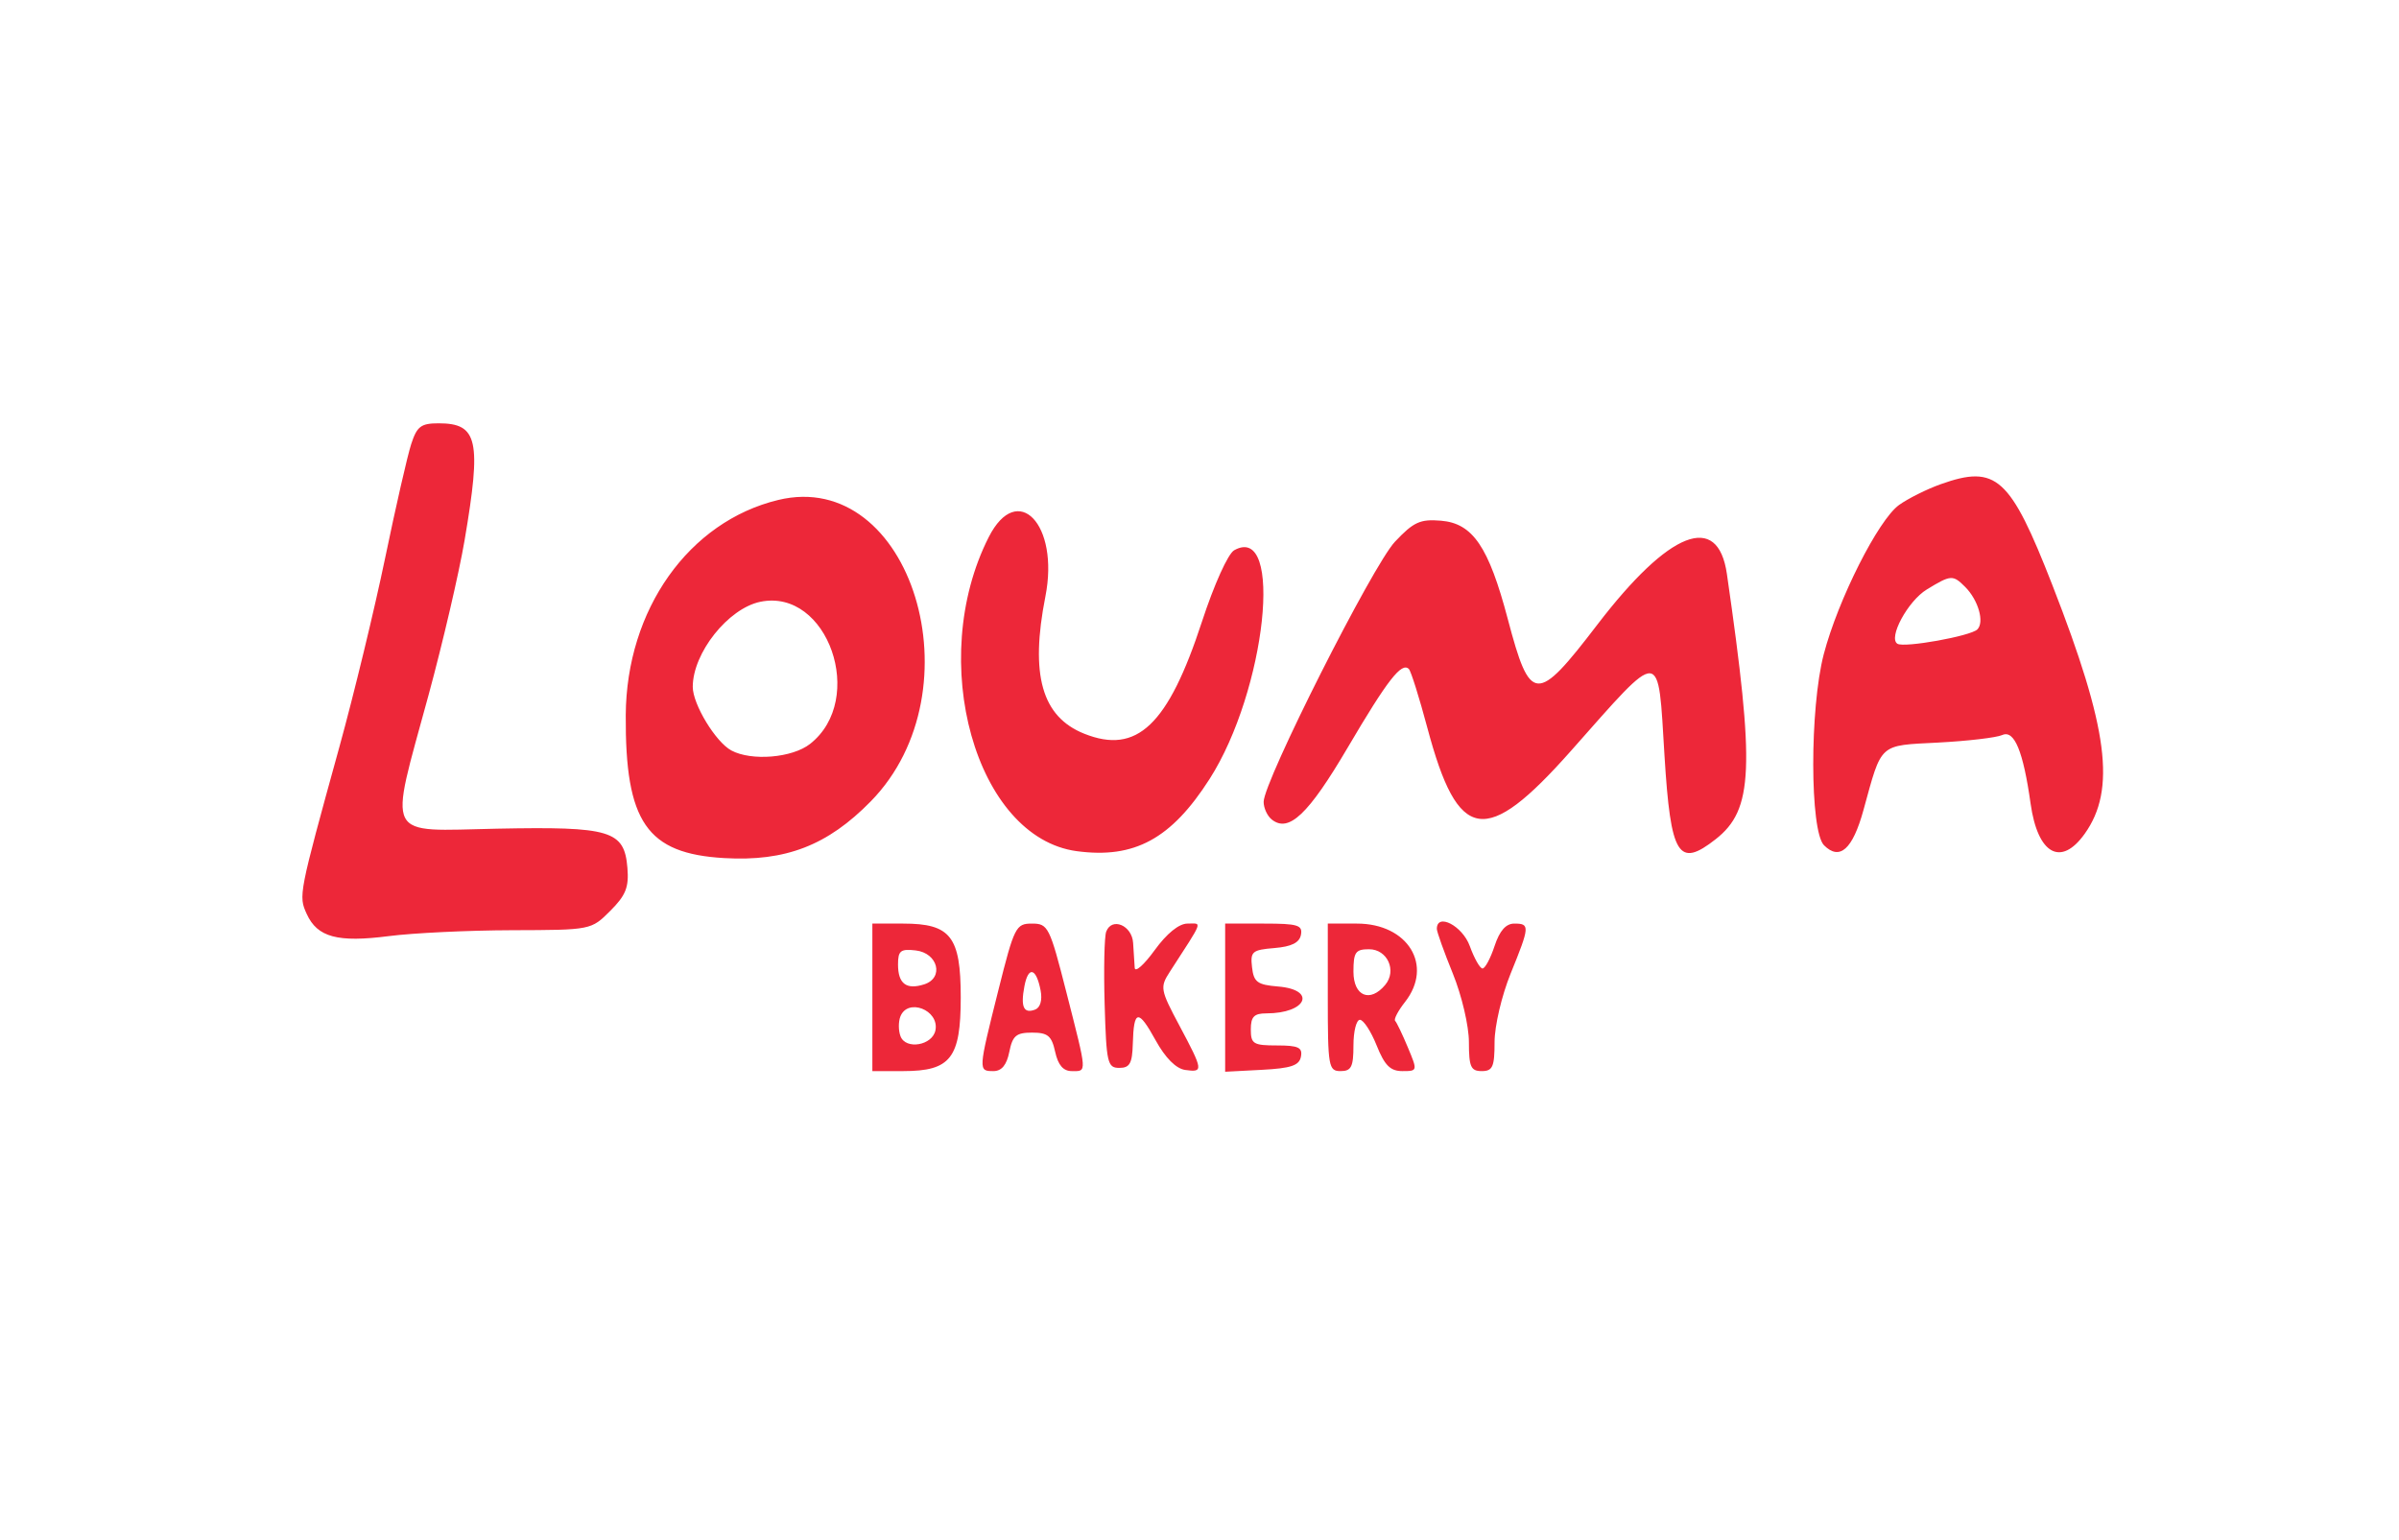
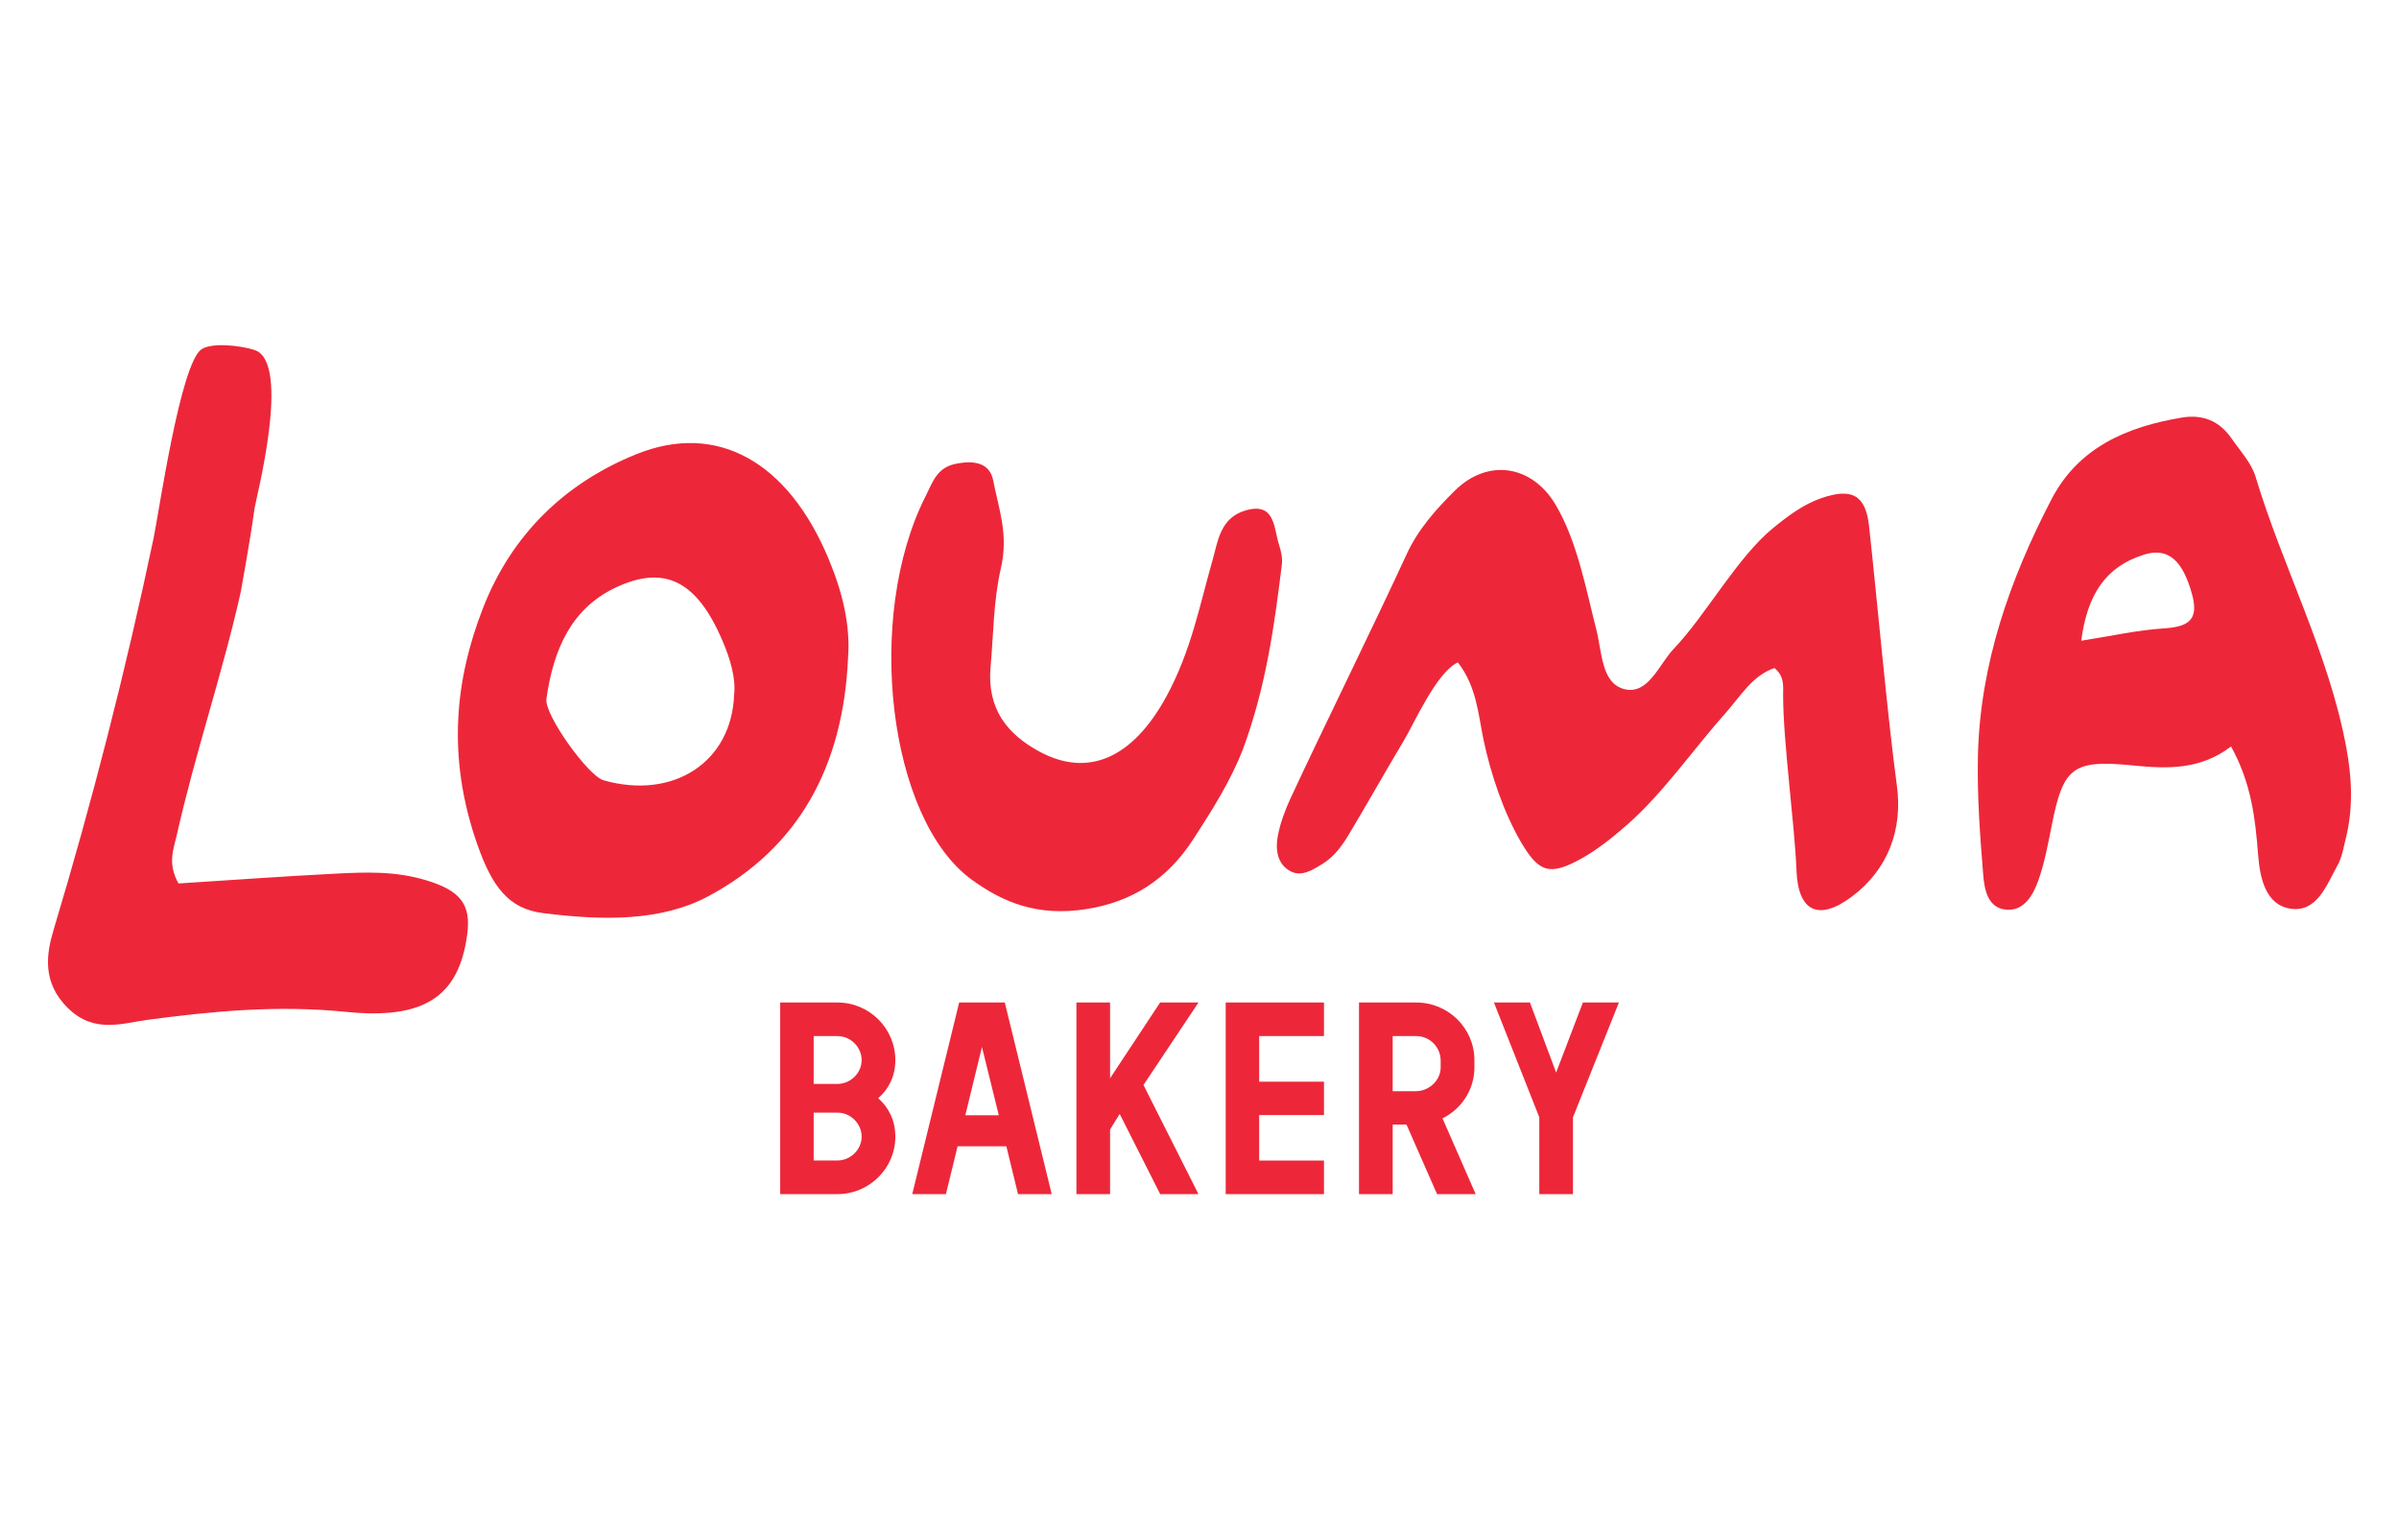
- <svg xmlns="http://www.w3.org/2000/svg" viewBox="0 0 374 240" color="#ED2739" fill="currentColor" fill-rule="evenodd" role="img" aria-label="Louma Bakery">
-   <path d="M 64.102 69.250 C 63.523 71.037, 61.696 79.025, 60.043 87 C 58.390 94.975, 55.175 108.250, 52.898 116.500 C 46.541 139.544, 46.520 139.651, 47.822 142.508 C 49.473 146.132, 52.626 146.982, 60.607 145.954 C 64.398 145.465, 73.047 145.051, 79.827 145.033 C 92.154 145, 92.154 145, 95.138 142.016 C 97.572 139.582, 98.065 138.340, 97.811 135.289 C 97.329 129.489, 95.205 128.852, 77.500 129.203 C 59.712 129.555, 60.589 131.264, 66.810 108.373 C 69.033 100.193, 71.560 89.337, 72.426 84.250 C 75.084 68.629, 74.501 66, 68.378 66 C 65.625 66, 65.002 66.474, 64.102 69.250 M 302.558 75.492 C 300.390 76.265, 297.465 77.724, 296.058 78.735 C 292.820 81.063, 286.540 93.511, 284.322 102 C 282.114 110.447, 282.141 129.570, 284.364 131.793 C 286.805 134.234, 288.825 132.429, 290.512 126.297 C 293.420 115.729, 292.825 116.265, 302.181 115.776 C 306.756 115.537, 311.242 115.009, 312.150 114.602 C 314.030 113.760, 315.417 117.118, 316.567 125.300 C 317.677 133.193, 321.294 135.205, 325.005 129.993 C 329.917 123.094, 328.678 113.562, 319.969 91.244 C 313.383 74.368, 311.216 72.408, 302.558 75.492 M 121.332 77.950 C 107.381 81.315, 97.651 95.044, 97.553 111.500 C 97.454 128.181, 100.835 133.090, 112.905 133.788 C 122.489 134.343, 129.022 131.813, 135.753 124.941 C 152.704 107.635, 142.059 72.949, 121.332 77.950 M 154.139 83.750 C 144.375 103.001, 152.118 130.597, 167.875 132.710 C 176.860 133.915, 182.596 130.796, 188.569 121.460 C 197.374 107.696, 200.202 81.430, 192.410 85.791 C 191.445 86.331, 189.279 91.129, 187.379 96.935 C 182.101 113.068, 177.248 117.684, 169.024 114.393 C 162.417 111.750, 160.567 105.206, 162.975 93 C 165.191 81.763, 158.630 74.895, 154.139 83.750 M 217.474 84.459 C 214.009 88.133, 197 121.830, 197 125.021 C 197 125.975, 197.563 127.208, 198.250 127.762 C 200.902 129.899, 203.958 127.008, 210.121 116.532 C 216.313 106.008, 218.514 103.181, 219.640 104.307 C 219.965 104.632, 221.263 108.761, 222.523 113.483 C 227.311 131.421, 231.582 132.107, 244.903 117.077 C 259.294 100.840, 258.438 100.793, 259.496 117.878 C 260.461 133.474, 261.659 135.416, 267.486 130.832 C 273.337 126.230, 273.605 119.845, 269.222 89.500 C 267.816 79.764, 260.243 82.730, 249 97.420 C 239.525 109.802, 238.555 109.739, 235.062 96.518 C 232.083 85.241, 229.608 81.597, 224.647 81.185 C 221.395 80.915, 220.378 81.379, 217.474 84.459 M 300.381 91.910 C 297.431 93.708, 294.319 99.471, 295.810 100.374 C 296.894 101.031, 307.226 99.174, 308.265 98.135 C 309.401 96.999, 308.414 93.556, 306.363 91.506 C 304.450 89.593, 304.146 89.613, 300.381 91.910 M 118.542 93.825 C 113.521 94.856, 108 101.804, 108 107.092 C 108 109.814, 111.575 115.702, 114.024 117.013 C 117.171 118.697, 123.520 118.165, 126.293 115.984 C 135.127 109.035, 129.052 91.667, 118.542 93.825 M 136 155.500 L 136 167 140.811 167 C 148.205 167, 149.778 164.982, 149.778 155.500 C 149.778 146.018, 148.205 144, 140.811 144 L 136 144 136 155.500 M 155.623 154.470 C 152.495 166.955, 152.492 167, 154.875 167 C 156.158 167, 156.939 166.053, 157.350 164 C 157.854 161.481, 158.423 161, 160.896 161 C 163.355 161, 163.950 161.495, 164.500 164 C 164.953 166.063, 165.759 167, 167.079 167 C 169.485 167, 169.522 167.565, 166.259 154.757 C 163.644 144.495, 163.397 144, 160.882 144 C 158.370 144, 158.124 144.489, 155.623 154.470 M 172.459 145.247 C 172.164 146.015, 172.053 151.110, 172.212 156.571 C 172.478 165.737, 172.654 166.500, 174.500 166.500 C 176.128 166.500, 176.519 165.799, 176.603 162.730 C 176.749 157.387, 177.453 157.280, 180.157 162.191 C 181.674 164.946, 183.336 166.615, 184.765 166.820 C 187.643 167.231, 187.601 166.908, 183.872 159.910 C 180.883 154.303, 180.816 153.928, 182.372 151.520 C 187.720 143.242, 187.443 144, 185.121 144 C 183.798 144, 181.893 145.546, 180.006 148.150 C 178.353 150.433, 176.956 151.670, 176.901 150.900 C 176.847 150.130, 176.735 148.383, 176.651 147.018 C 176.484 144.278, 173.340 142.950, 172.459 145.247 M 191 155.550 L 191 167.100 196.740 166.800 C 201.268 166.563, 202.551 166.130, 202.814 164.750 C 203.087 163.315, 202.413 163, 199.073 163 C 195.395 163, 195 162.758, 195 160.500 C 195 158.523, 195.505 158, 197.418 158 C 203.707 158, 205.319 154.313, 199.250 153.810 C 196.018 153.543, 195.457 153.129, 195.190 150.814 C 194.906 148.360, 195.208 148.101, 198.681 147.814 C 201.352 147.593, 202.582 146.979, 202.815 145.750 C 203.101 144.239, 202.317 144, 197.073 144 L 191 144 191 155.550 M 207 155.500 C 207 166.333, 207.116 167, 209 167 C 210.667 167, 211 166.333, 211 163 C 211 160.800, 211.454 159, 212.008 159 C 212.563 159, 213.736 160.800, 214.617 163 C 215.863 166.114, 216.750 167, 218.622 167 C 221.007 167, 221.014 166.969, 219.481 163.301 C 218.631 161.267, 217.740 159.407, 217.501 159.167 C 217.261 158.928, 217.951 157.607, 219.033 156.231 C 223.509 150.540, 219.506 144, 211.545 144 L 207 144 207 155.500 M 224 144.828 C 224 145.283, 225.125 148.424, 226.500 151.808 C 227.890 155.230, 229 159.966, 229 162.480 C 229 166.333, 229.295 167, 231 167 C 232.705 167, 233 166.333, 233 162.480 C 233 159.966, 234.110 155.230, 235.500 151.808 C 238.504 144.415, 238.535 144, 236.078 144 C 234.767 144, 233.787 145.114, 233 147.500 C 232.365 149.425, 231.520 151, 231.123 151 C 230.726 151, 229.832 149.425, 229.136 147.500 C 227.997 144.350, 224 142.270, 224 144.828 M 140 150.375 C 140 153.375, 141.291 154.360, 144.067 153.479 C 147.211 152.481, 146.242 148.585, 142.750 148.184 C 140.397 147.913, 140 148.229, 140 150.375 M 211 151.500 C 211 155.325, 213.596 156.397, 215.960 153.548 C 217.804 151.326, 216.288 148, 213.433 148 C 211.319 148, 211 148.459, 211 151.500 M 159.706 153.756 C 159.085 157.005, 159.587 158.096, 161.384 157.406 C 162.181 157.100, 162.517 155.924, 162.232 154.435 C 161.557 150.904, 160.315 150.570, 159.706 153.756 M 140.362 158.500 C 140.045 159.325, 140.057 160.707, 140.389 161.570 C 141.214 163.722, 145.385 162.995, 145.838 160.620 C 146.440 157.465, 141.494 155.550, 140.362 158.500" />
+ <svg xmlns="http://www.w3.org/2000/svg" viewBox="0 0 374 240" color="#ED2739" fill="currentColor" role="img" aria-label="Louma Bakery">
+   <path d="M 245.224 174.202 L 245.224 186.18 L 239.975 186.18 L 239.975 174.202 L 232.903 156.307 L 238.517 156.307 L 242.598 167.229 L 246.77 156.307 L 252.384 156.307 Z M 217.118 170.132 L 220.789 170.132 C 222.854 170.09 224.597 168.396 224.597 166.426 L 224.597 165.293 C 224.551 163.193 222.854 161.541 220.789 161.541 L 217.118 161.541 Z M 217.118 175.335 L 217.118 186.18 L 211.866 186.18 L 211.866 156.307 L 220.803 156.307 C 225.81 156.307 229.86 160.342 229.86 165.293 L 229.86 166.426 C 229.86 169.89 227.84 172.916 224.884 174.367 L 230.056 186.18 L 224.036 186.18 L 219.268 175.335 Z M 196.302 168.649 L 206.407 168.649 L 206.407 173.852 L 196.302 173.852 L 196.302 180.945 L 206.407 180.945 L 206.407 186.18 L 191.085 186.18 L 191.085 156.307 L 206.407 156.307 L 206.407 161.541 L 196.302 161.541 Z M 186.849 186.18 L 180.871 186.18 L 174.56 173.683 L 173.059 176.106 L 173.059 186.18 L 167.81 186.18 L 167.81 156.307 L 173.059 156.307 L 173.059 168.119 L 180.86 156.307 L 186.839 156.307 L 178.266 169.164 L 186.839 186.18 Z M 153.084 163.235 L 150.493 173.883 L 155.71 173.883 Z M 149.287 178.722 L 147.467 186.18 L 142.218 186.18 L 149.532 156.307 L 156.646 156.307 L 163.96 186.18 L 158.708 186.18 L 156.888 178.722 Z M 130.567 180.934 C 132.587 180.934 134.329 179.241 134.329 177.228 C 134.329 175.212 132.632 173.477 130.567 173.477 L 126.851 173.477 L 126.851 180.934 Z M 126.851 168.999 L 130.567 168.999 C 132.587 168.999 134.329 167.306 134.329 165.293 C 134.329 163.281 132.632 161.541 130.567 161.541 L 126.851 161.541 Z M 139.582 177.228 C 139.582 182.144 135.532 186.18 130.567 186.18 L 121.633 186.18 L 121.633 156.307 L 130.567 156.307 C 135.543 156.307 139.582 160.342 139.582 165.293 C 139.582 167.758 138.565 169.802 136.91 171.222 C 138.565 172.674 139.582 174.728 139.582 177.228 M 27.828 137.745 C 35.98 137.229 44.195 136.623 52.48 136.206 C 56.982 135.985 61.537 135.788 66.337 137.215 C 71.842 138.856 73.462 141.044 72.834 145.718 C 71.509 155.619 65.871 158.971 53.904 157.762 C 43.171 156.675 33.031 157.674 23.007 159.006 C 19.066 159.532 14.732 161.173 10.662 157.246 C 6.482 153.2 7.233 148.688 8.379 144.894 C 14.378 124.919 19.585 104.629 23.933 83.959 C 24.792 79.847 28.102 56.804 31.39 54.472 C 32.902 53.396 37.347 53.813 39.686 54.57 C 45.52 56.474 39.851 77.967 39.662 79.363 C 39.101 83.717 37.533 92.297 37.533 92.297 C 34.697 104.969 30.395 117.538 27.562 130.199 C 27.078 132.377 26.061 134.544 27.828 137.755 Z M 193.742 116.9 C 197.382 107.069 198.665 97.557 199.833 88.072 C 199.976 86.95 199.699 85.884 199.391 84.906 C 198.563 82.311 198.805 78.262 194.219 79.573 C 190.159 80.727 189.84 84.566 189.033 87.35 C 187.003 94.408 185.724 101.427 181.853 108.556 C 176.6 118.233 169.609 121.311 161.976 117.146 C 157.011 114.439 153.835 110.491 154.431 103.955 C 154.893 98.829 154.858 93.749 156.05 88.525 C 157.253 83.244 155.675 79.296 154.848 74.952 C 154.329 72.182 151.903 71.684 148.859 72.347 C 146.012 72.96 145.318 75.348 144.301 77.361 C 134.771 96.179 138.467 127.671 151.471 137.138 C 156.215 140.595 161.643 142.969 169.388 141.738 C 176.436 140.627 181.94 137.163 186.032 130.848 C 188.988 126.293 191.88 121.707 193.732 116.9 Z M 324.461 99.899 C 329.226 99.152 333.22 98.247 337.255 97.984 C 340.884 97.742 342.883 96.883 341.757 92.739 C 340.313 87.392 338.03 85.292 334.247 86.48 C 328.255 88.349 325.397 92.714 324.461 99.909 Z M 347.837 116.374 C 342.949 120.091 337.82 119.874 332.413 119.334 C 323.037 118.397 321.638 119.74 319.861 128.692 C 319.286 131.595 318.746 134.544 317.754 137.328 C 316.961 139.526 315.58 142.022 312.845 141.837 C 309.889 141.626 309.37 138.702 309.184 136.447 C 308.676 130.245 308.213 123.997 308.357 117.784 C 308.697 103.538 313.308 90.383 319.805 77.88 C 324.019 69.749 331.586 66.537 340.158 65.106 C 343.433 64.56 346.028 65.657 347.89 68.353 C 349.236 70.299 351.003 72.182 351.652 74.37 C 355.933 88.57 363.047 101.824 365.782 116.539 C 366.665 121.269 366.886 125.978 365.715 130.673 C 365.364 132.114 365.119 133.653 364.414 134.919 C 362.728 137.976 361.217 142.278 357.121 141.682 C 353.163 141.1 352.314 136.833 352.037 133.257 C 351.596 127.657 351.003 122.16 347.823 116.395 Z M 114.463 108.18 C 114.705 105.715 113.867 102.735 112.545 99.699 C 108.583 90.548 103.587 88.097 96.154 91.529 C 89.124 94.762 86.28 101.185 85.186 108.962 C 84.836 111.434 91.683 120.961 94.089 121.655 C 104.923 124.744 114.123 118.871 114.453 108.191 Z M 132.212 102.504 C 131.461 119.73 124.326 132.258 110.515 139.691 C 103.047 143.716 93.913 143.53 84.646 142.366 C 79.317 141.693 76.736 138.285 74.422 131.686 C 69.556 117.861 71.035 105.715 75.313 94.773 C 79.738 83.444 87.967 75.348 99.229 70.808 C 111.784 65.745 122.847 71.961 129.179 87.14 C 131.353 92.353 132.587 97.455 132.212 102.504 M 276.664 104.145 C 273.179 105.319 271.356 108.541 269.052 111.129 C 264.098 116.672 259.291 123.667 253.674 128.583 C 251.448 130.529 249.098 132.443 246.514 133.874 C 241.62 136.591 239.909 136.051 237.128 131.311 C 234.414 126.679 232.384 120.62 231.269 115.294 C 230.442 111.315 230.21 107.069 227.279 103.275 C 223.948 104.814 220.439 112.844 218.85 115.484 C 215.951 120.322 213.191 125.249 210.292 130.091 C 209.219 131.872 208.02 133.565 206.165 134.698 C 204.597 135.655 202.911 136.745 201.189 135.841 C 199.103 134.743 198.819 132.433 199.205 130.364 C 199.58 128.352 200.32 126.36 201.179 124.491 C 206.186 113.724 214.327 97.202 219.292 86.414 C 221.08 82.529 223.857 79.419 226.792 76.516 C 231.9 71.446 238.783 72.456 242.489 78.648 C 245.887 84.335 247.265 91.922 248.888 98.272 C 249.747 101.634 249.649 106.508 253.19 107.434 C 256.973 108.422 258.618 103.573 260.967 101.119 C 265.907 95.961 270.851 86.877 276.408 82.343 C 278.715 80.464 281.1 78.648 283.964 77.659 C 288.677 76.042 290.84 77.15 291.38 81.992 C 292.547 92.585 294.279 111.918 295.724 122.521 C 296.639 129.242 294.402 135.578 288.62 139.856 C 283.512 143.639 280.325 142.135 280.072 135.753 C 279.774 128.341 278 115.855 277.986 108.433 C 277.986 106.96 278.207 105.453 276.654 104.176 Z M 276.664 104.145" fill-rule="nonzero" />
</svg>
